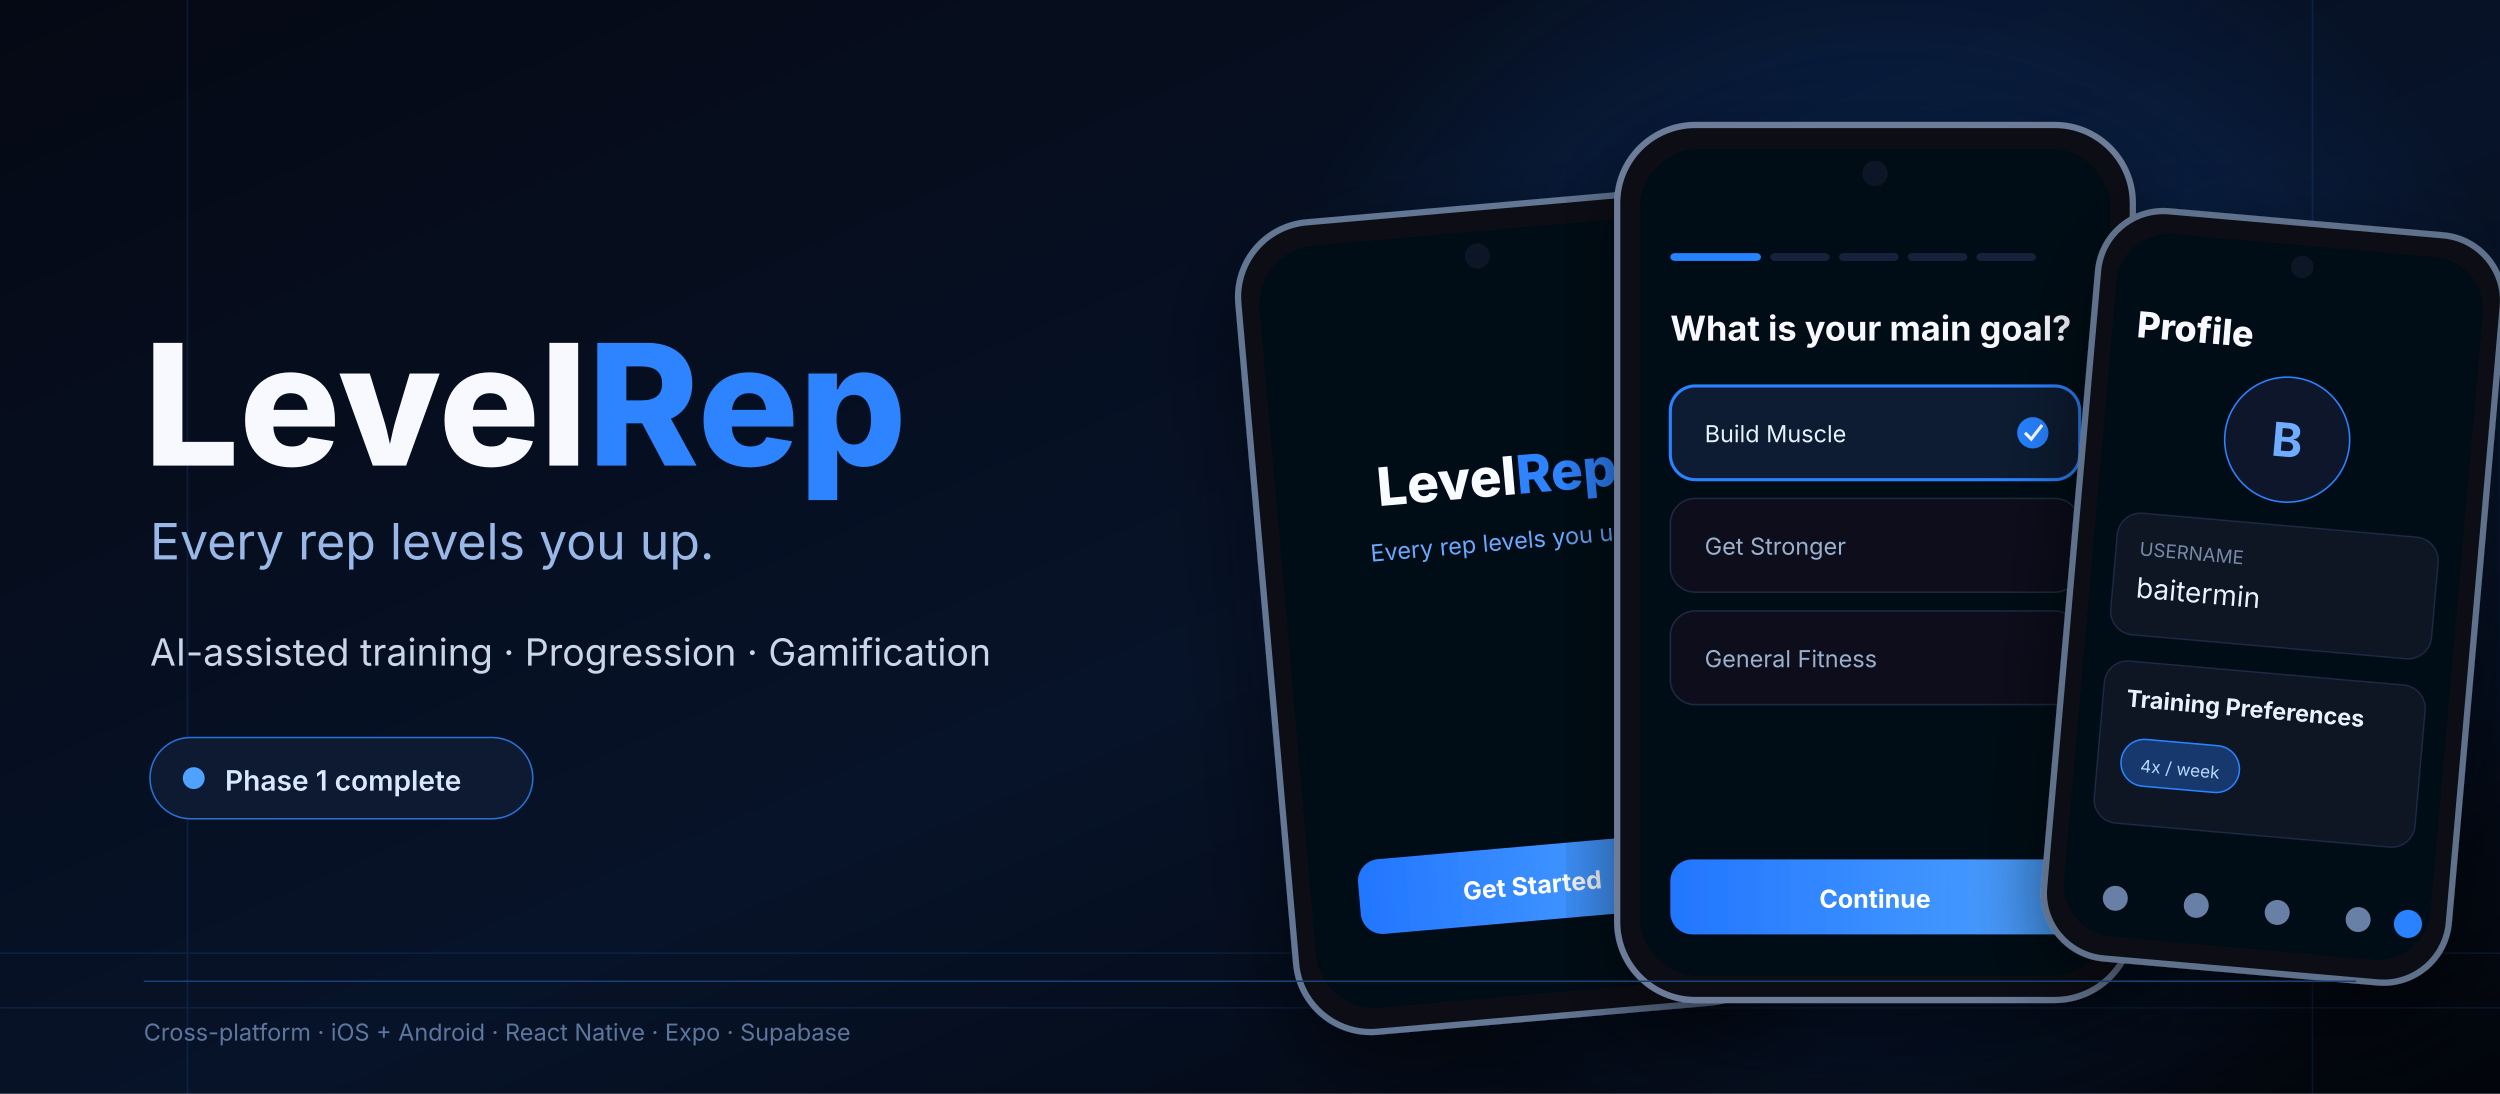
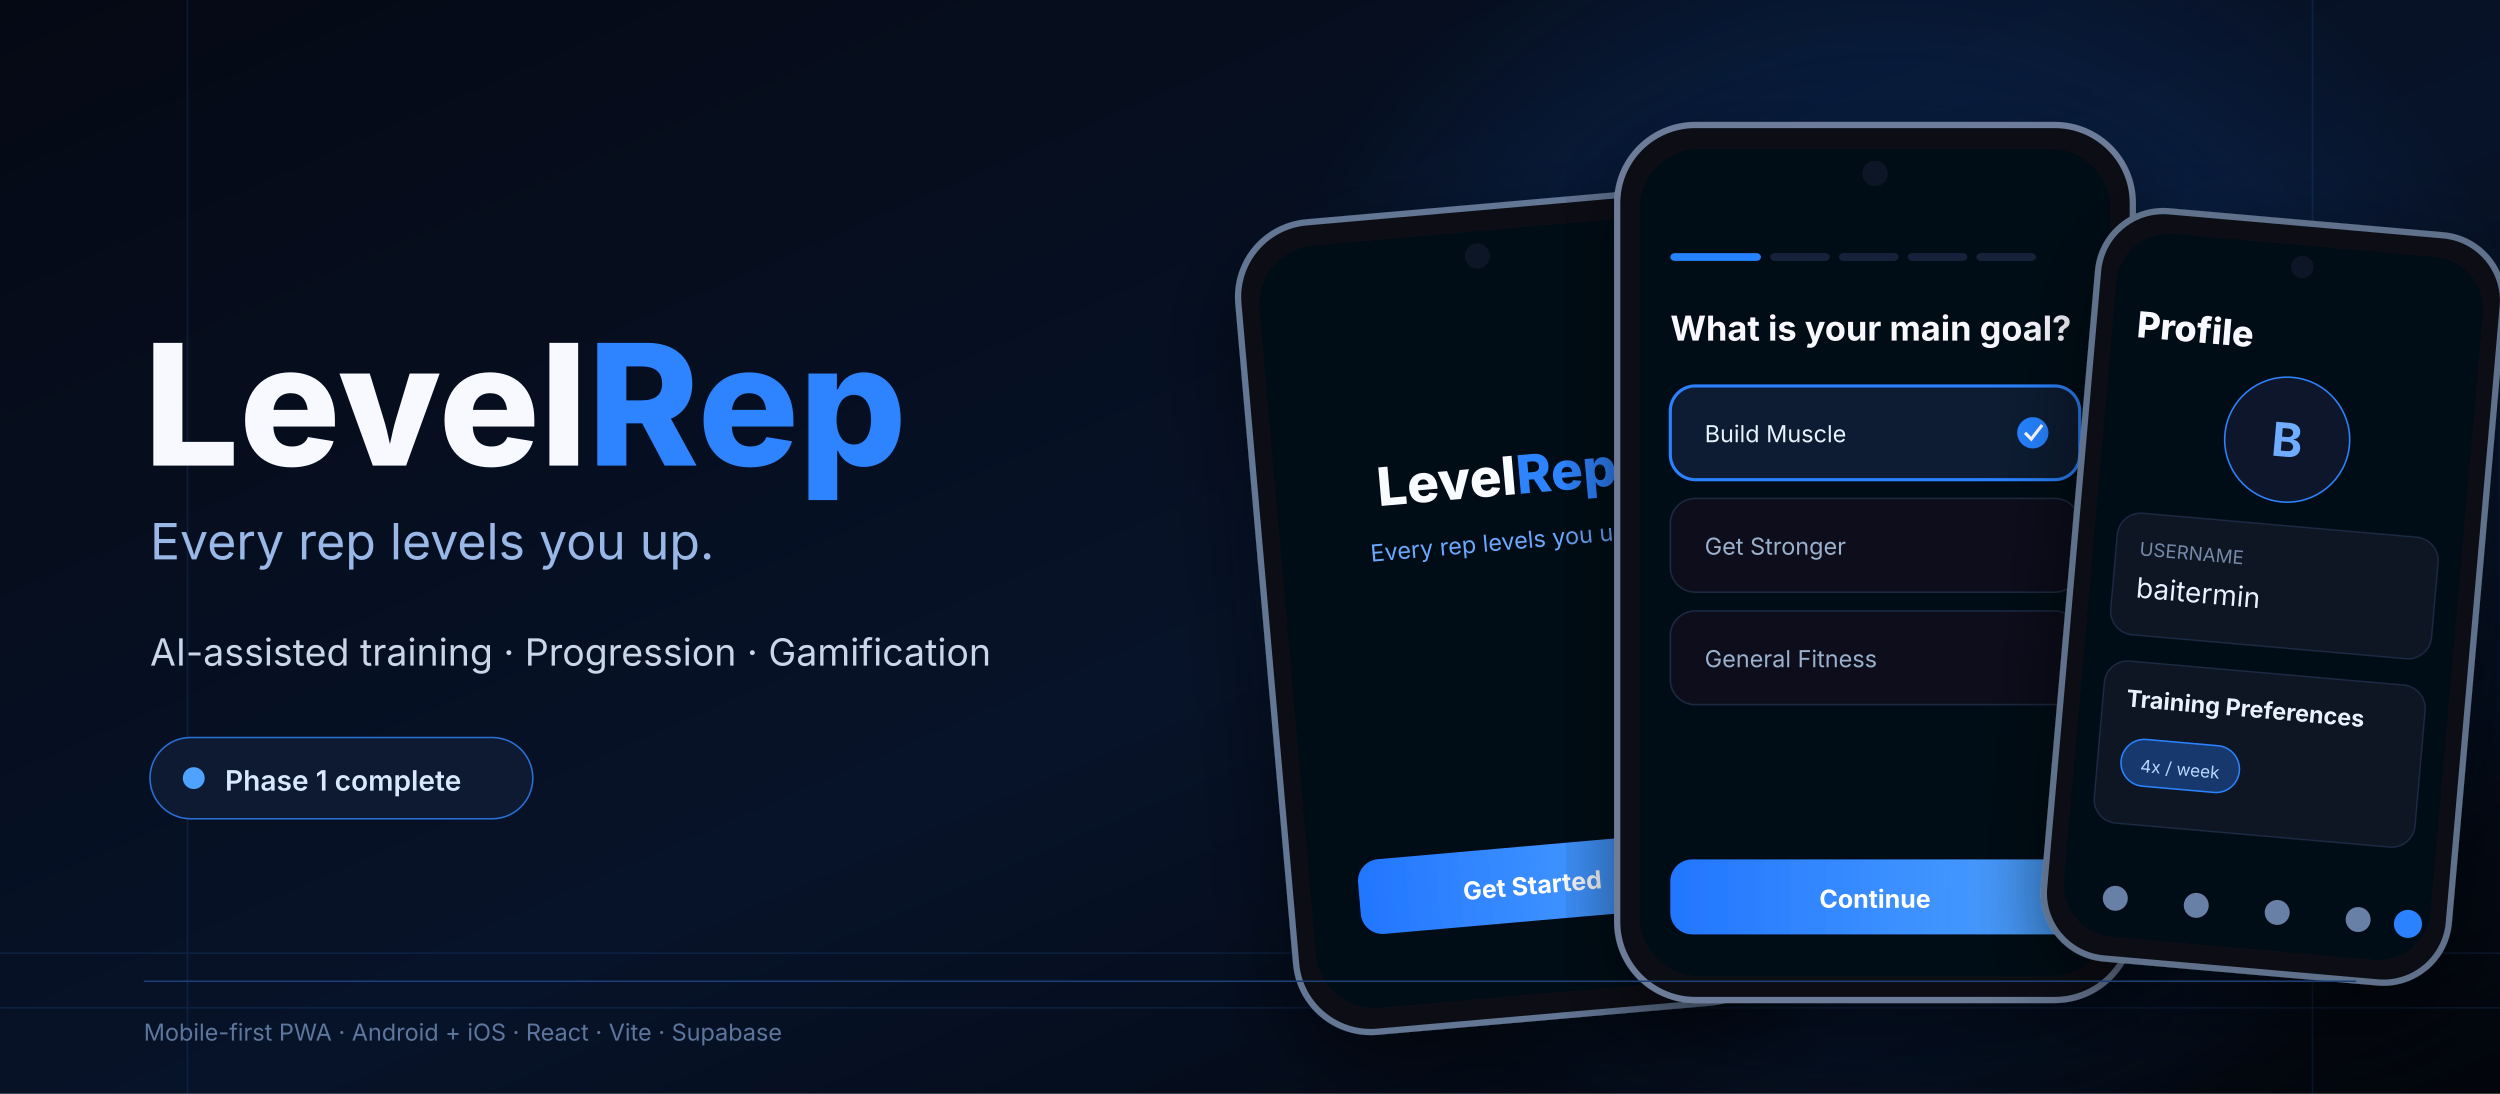
<svg xmlns="http://www.w3.org/2000/svg" width="1600" height="700" viewBox="0 0 1600 700" role="img" aria-labelledby="title desc">
  <defs>
    <linearGradient id="bg" x1="0" y1="0" x2="1" y2="1">
      <stop stop-color="#050914" />
      <stop offset="0.55" stop-color="#071329" />
      <stop offset="1" stop-color="#02050b" />
    </linearGradient>
    <linearGradient id="blue" x1="0" y1="0" x2="1" y2="0">
      <stop stop-color="#2276ff" />
      <stop offset="1" stop-color="#50a4ff" />
    </linearGradient>
    <radialGradient id="glow">
      <stop stop-color="#1479ff" stop-opacity=".3" />
      <stop offset="1" stop-color="#1479ff" stop-opacity="0" />
    </radialGradient>
    <filter id="shadow">
      <feDropShadow dx="0" dy="20" stdDeviation="28" flood-color="#000" flood-opacity=".55" />
    </filter>
    <filter id="blueGlow">
      <feGaussianBlur stdDeviation="10" result="b" />
      <feMerge>
        <feMergeNode in="b" />
        <feMergeNode in="SourceGraphic" />
      </feMerge>
    </filter>
  </defs>
  <rect width="1600" height="700" fill="url(#bg)" />
  <circle cx="1210" cy="330" r="430" fill="url(#glow)" />
  <g opacity=".13" stroke="#3688ff">
    <path d="M0 610H1600" />
    <path d="M0 645H1600" />
    <path d="M120 0V700" />
    <path d="M1480 0V700" />
  </g>
  <g transform="translate(92 194)">
    <text x="0" y="104" fill="#f7f9ff" font-family="Inter,Segoe UI,Arial,sans-serif" font-size="108" font-weight="800">Level<tspan fill="#2e84ff">Rep</tspan>
    </text>
    <text x="4" y="164" fill="#9ab8e7" font-family="Inter,Segoe UI,Arial,sans-serif" font-size="32">Every rep levels you up.</text>
    <text x="4" y="232" fill="#cad6ea" font-family="Inter,Segoe UI,Arial,sans-serif" font-size="24">AI-assisted training · Progression · Gamification</text>
    <g transform="translate(4 278)">
      <rect width="245" height="52" rx="26" fill="#0d1a31" stroke="#296fd6" />
      <circle cx="28" cy="26" r="7" fill="#4fa2ff" />
      <text x="48" y="34" fill="#d9e8ff" font-family="Inter,Segoe UI,Arial,sans-serif" font-size="18" font-weight="600">Phase 1 complete</text>
    </g>
  </g>
  <g transform="translate(810 132) rotate(-5 155 255)" filter="url(#shadow)">
    <rect x="0" y="0" width="310" height="520" rx="48" fill="#0b0f18" stroke="#637694" stroke-width="4" />
    <rect x="13" y="15" width="284" height="490" rx="38" fill="#050a16" />
    <circle cx="155" cy="31" r="8" fill="#111927" />
    <text x="155" y="185" text-anchor="middle" fill="#f8fbff" font-family="Inter,Segoe UI,Arial,sans-serif" font-size="34" font-weight="800">Level<tspan fill="#2d84ff">Rep</tspan>
    </text>
    <text x="155" y="220" text-anchor="middle" fill="#69a9ff" font-family="Inter,Segoe UI,Arial,sans-serif" font-size="15">Every rep levels you up.</text>
    <rect x="44" y="410" width="222" height="48" rx="14" fill="url(#blue)" />
    <text x="155" y="441" text-anchor="middle" fill="white" font-family="Inter,Segoe UI,Arial,sans-serif" font-size="16" font-weight="700">Get Started</text>
  </g>
  <g transform="translate(1035 80)" filter="url(#shadow)">
    <rect width="330" height="560" rx="50" fill="#0b0f18" stroke="#6d7d99" stroke-width="4" />
    <rect x="14" y="15" width="302" height="530" rx="39" fill="#060b16" />
    <circle cx="165" cy="31" r="8" fill="#111927" />
    <rect x="34" y="82" width="58" height="5" rx="3" fill="#2582ff" />
    <rect x="98" y="82" width="38" height="5" rx="3" fill="#17243a" />
    <rect x="142" y="82" width="38" height="5" rx="3" fill="#17243a" />
    <rect x="186" y="82" width="38" height="5" rx="3" fill="#17243a" />
    <rect x="230" y="82" width="38" height="5" rx="3" fill="#17243a" />
    <text x="34" y="138" fill="#f7f9ff" font-family="Inter,Segoe UI,Arial,sans-serif" font-size="22" font-weight="700">What is your main goal?</text>
    <g font-family="Inter,Segoe UI,Arial,sans-serif" font-size="15">
      <rect x="34" y="167" width="262" height="60" rx="16" fill="#0d1b32" stroke="#2b82ff" stroke-width="2" />
      <text x="56" y="203" fill="#e8f2ff">Build Muscle</text>
      <circle cx="266" cy="197" r="10" fill="#2782ff" />
      <path d="M261 197l4 4 7-9" fill="none" stroke="white" stroke-width="2" />
      <rect x="34" y="239" width="262" height="60" rx="16" fill="#0a101d" stroke="#1c2940" />
      <text x="56" y="275" fill="#9cafcc">Get Stronger</text>
      <rect x="34" y="311" width="262" height="60" rx="16" fill="#0a101d" stroke="#1c2940" />
      <text x="56" y="347" fill="#9cafcc">General Fitness</text>
    </g>
    <rect x="34" y="470" width="262" height="48" rx="14" fill="url(#blue)" />
    <text x="165" y="501" text-anchor="middle" fill="white" font-family="Inter,Segoe UI,Arial,sans-serif" font-size="16" font-weight="700">Continue</text>
  </g>
  <g transform="translate(1325 142) rotate(5 130 240)" filter="url(#shadow)">
    <rect width="260" height="480" rx="42" fill="#0b0f18" stroke="#61718b" stroke-width="4" />
    <rect x="12" y="14" width="236" height="452" rx="34" fill="#060b16" />
    <circle cx="130" cy="28" r="7" fill="#111927" />
    <text x="28" y="82" fill="#f7f9ff" font-family="Inter,Segoe UI,Arial,sans-serif" font-size="23" font-weight="800">Profile</text>
    <circle cx="130" cy="139" r="40" fill="#10182a" stroke="#2c83ff" />
    <text x="130" y="150" text-anchor="middle" fill="#6facff" font-family="Inter,Segoe UI,Arial,sans-serif" font-size="30" font-weight="700">B</text>
    <rect x="27" y="194" width="206" height="78" rx="15" fill="#0b1322" stroke="#1a2942" />
    <text x="42" y="221" fill="#768aa9" font-family="Inter,Segoe UI,Arial,sans-serif" font-size="12">USERNAME</text>
    <text x="42" y="248" fill="#e8f2ff" font-family="Inter,Segoe UI,Arial,sans-serif" font-size="18">baitermin</text>
    <rect x="27" y="289" width="206" height="104" rx="15" fill="#0b1322" stroke="#1a2942" />
    <text x="42" y="318" fill="#e8f2ff" font-family="Inter,Segoe UI,Arial,sans-serif" font-size="15" font-weight="700">Training Preferences</text>
    <rect x="42" y="338" width="76" height="30" rx="15" fill="#16386c" stroke="#2b82ff" />
    <text x="80" y="359" text-anchor="middle" fill="#b9d7ff" font-family="Inter,Segoe UI,Arial,sans-serif" font-size="11">4x / week</text>
    <g transform="translate(28 423)" fill="#6880a6">
      <circle cx="18" cy="18" r="8" />
      <circle cx="70" cy="18" r="8" />
      <circle cx="122" cy="18" r="8" />
      <circle cx="174" cy="18" r="8" />
      <circle cx="206" cy="18" r="9" fill="#2b82ff" />
    </g>
  </g>
  <g transform="translate(92 628)">
    <line x1="0" y1="0" x2="1416" y2="0" stroke="#1b3f76" />
-     <text x="0" y="38" fill="#5c769d" font-family="Inter,Segoe UI,Arial,sans-serif" font-size="15">Cross-platform · iOS + Android · React Native · Expo · Supabase</text>
+     <text x="0" y="38" fill="#5c769d" font-family="Inter,Segoe UI,Arial,sans-serif" font-size="15">Mobile-first PWA · Android + iOS · React · Vite · Supabase</text>
  </g>
</svg>
